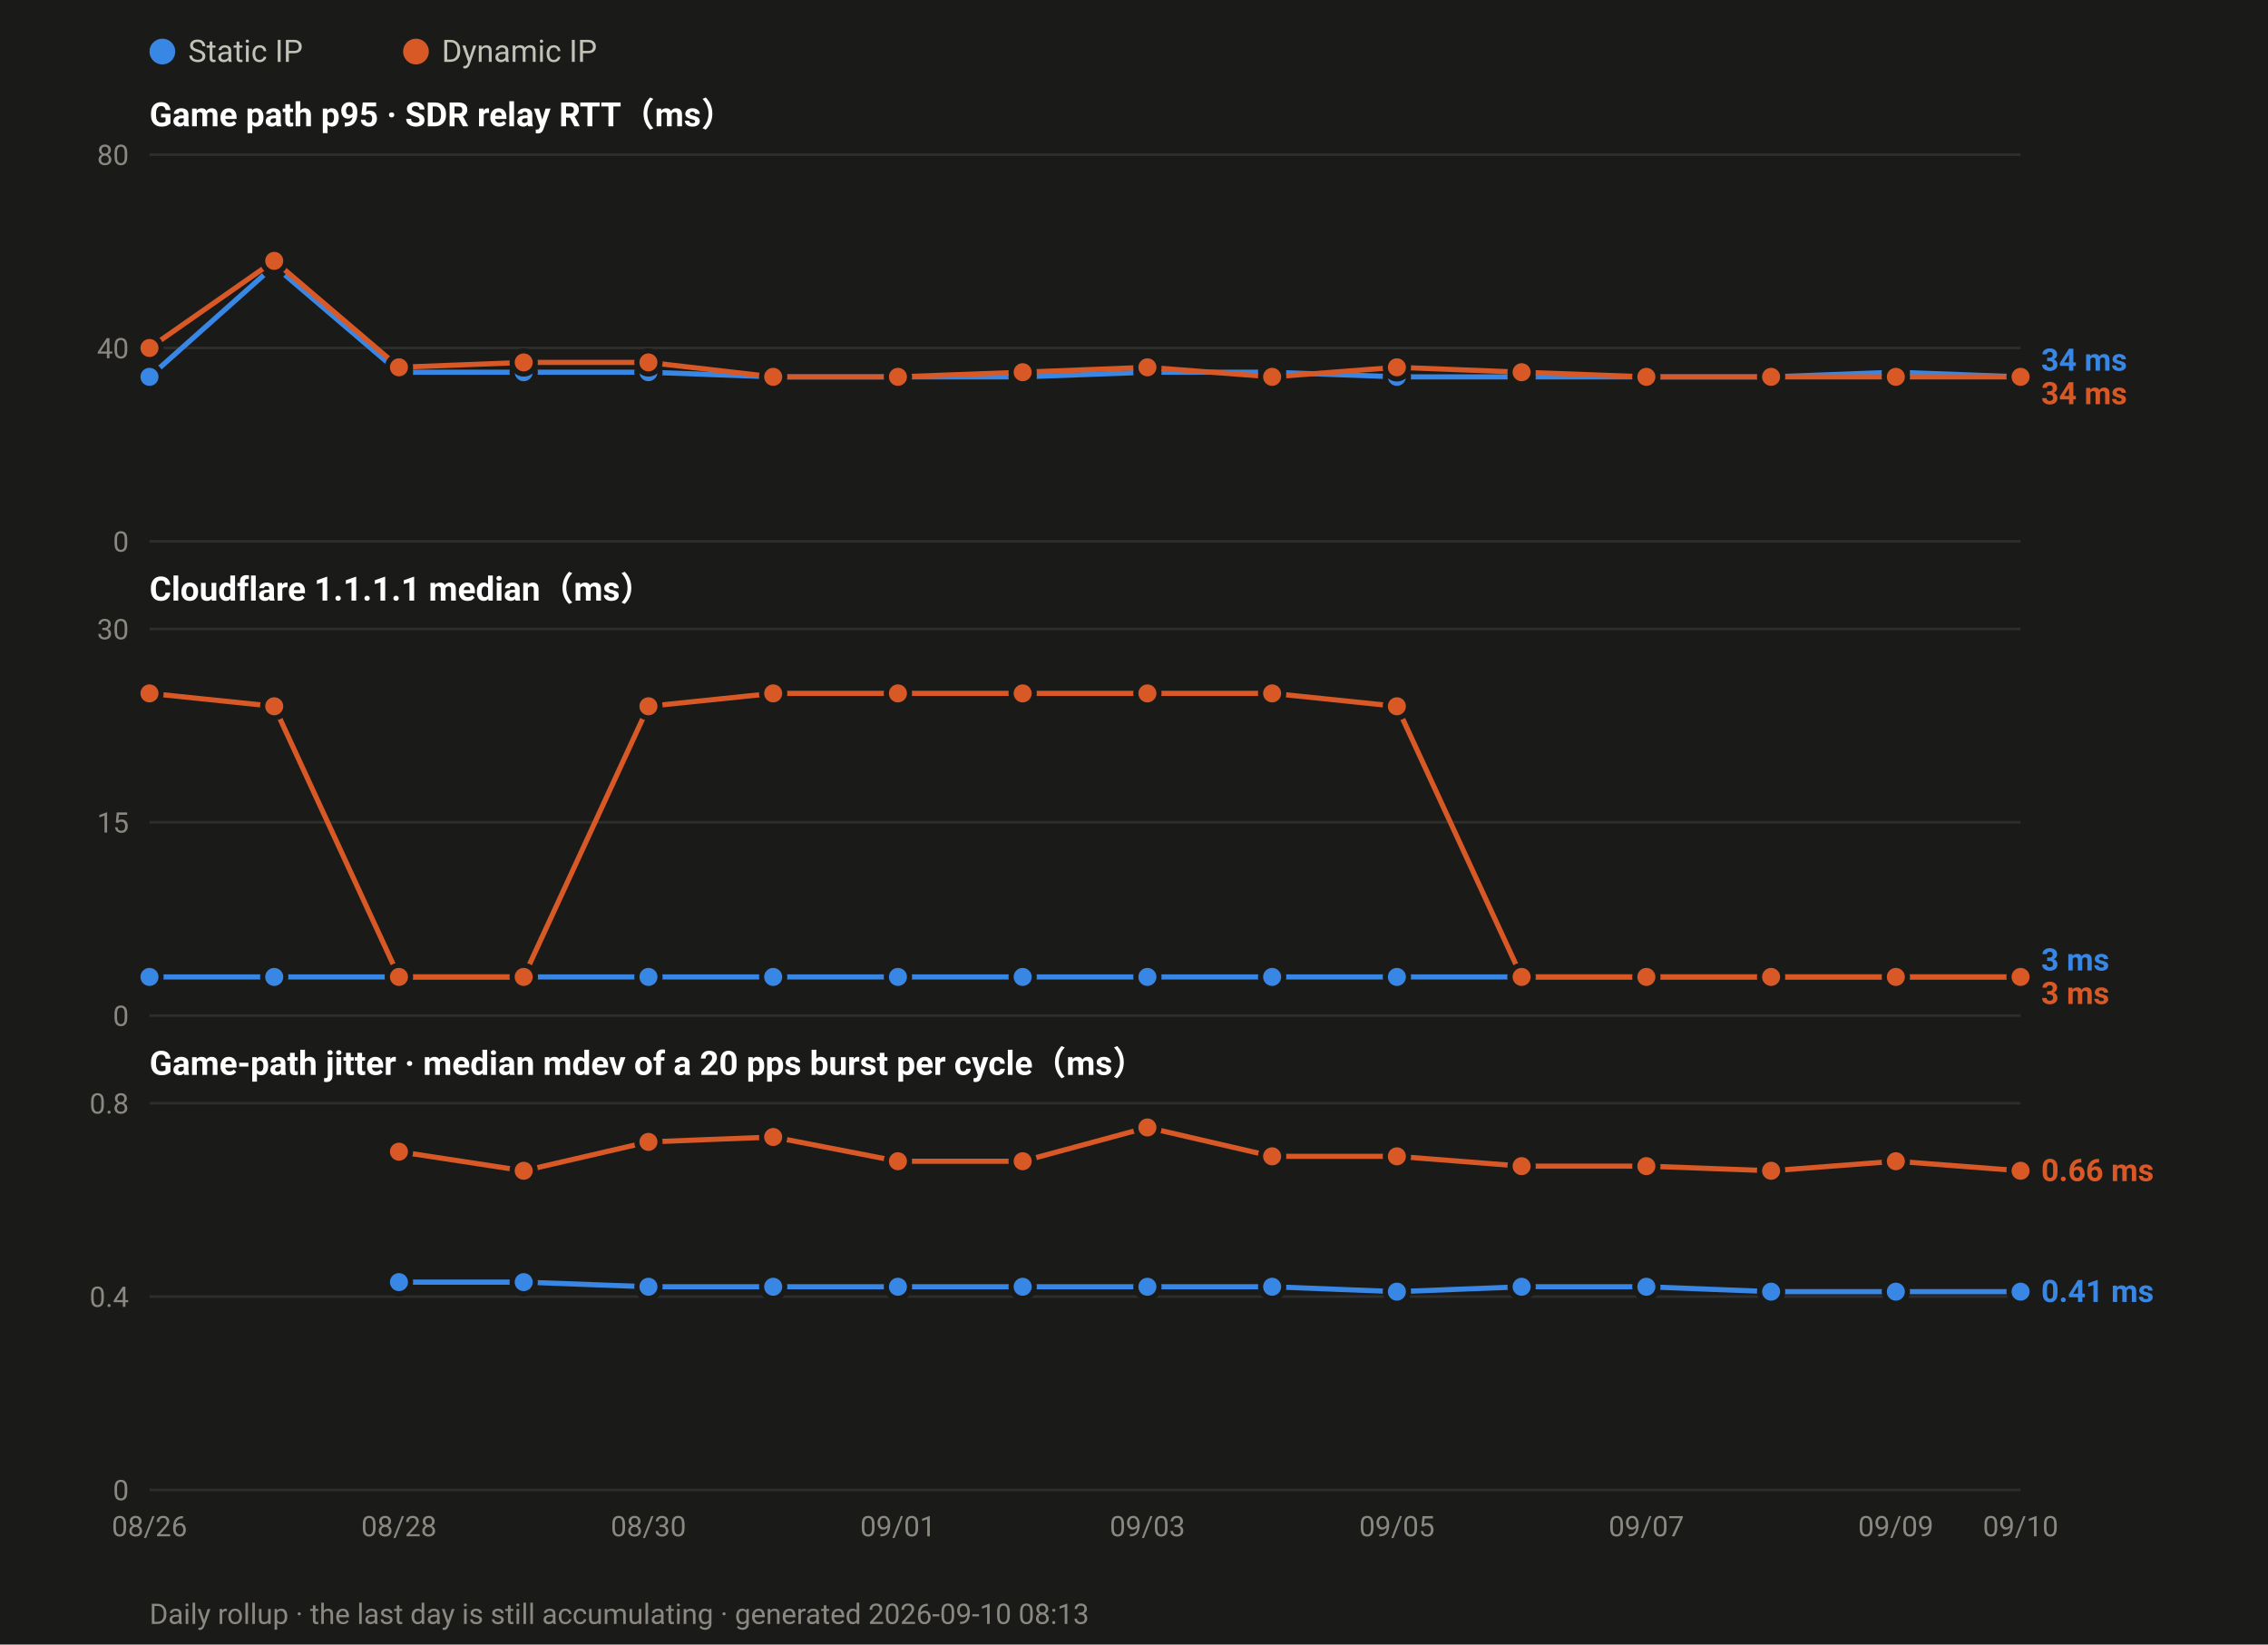
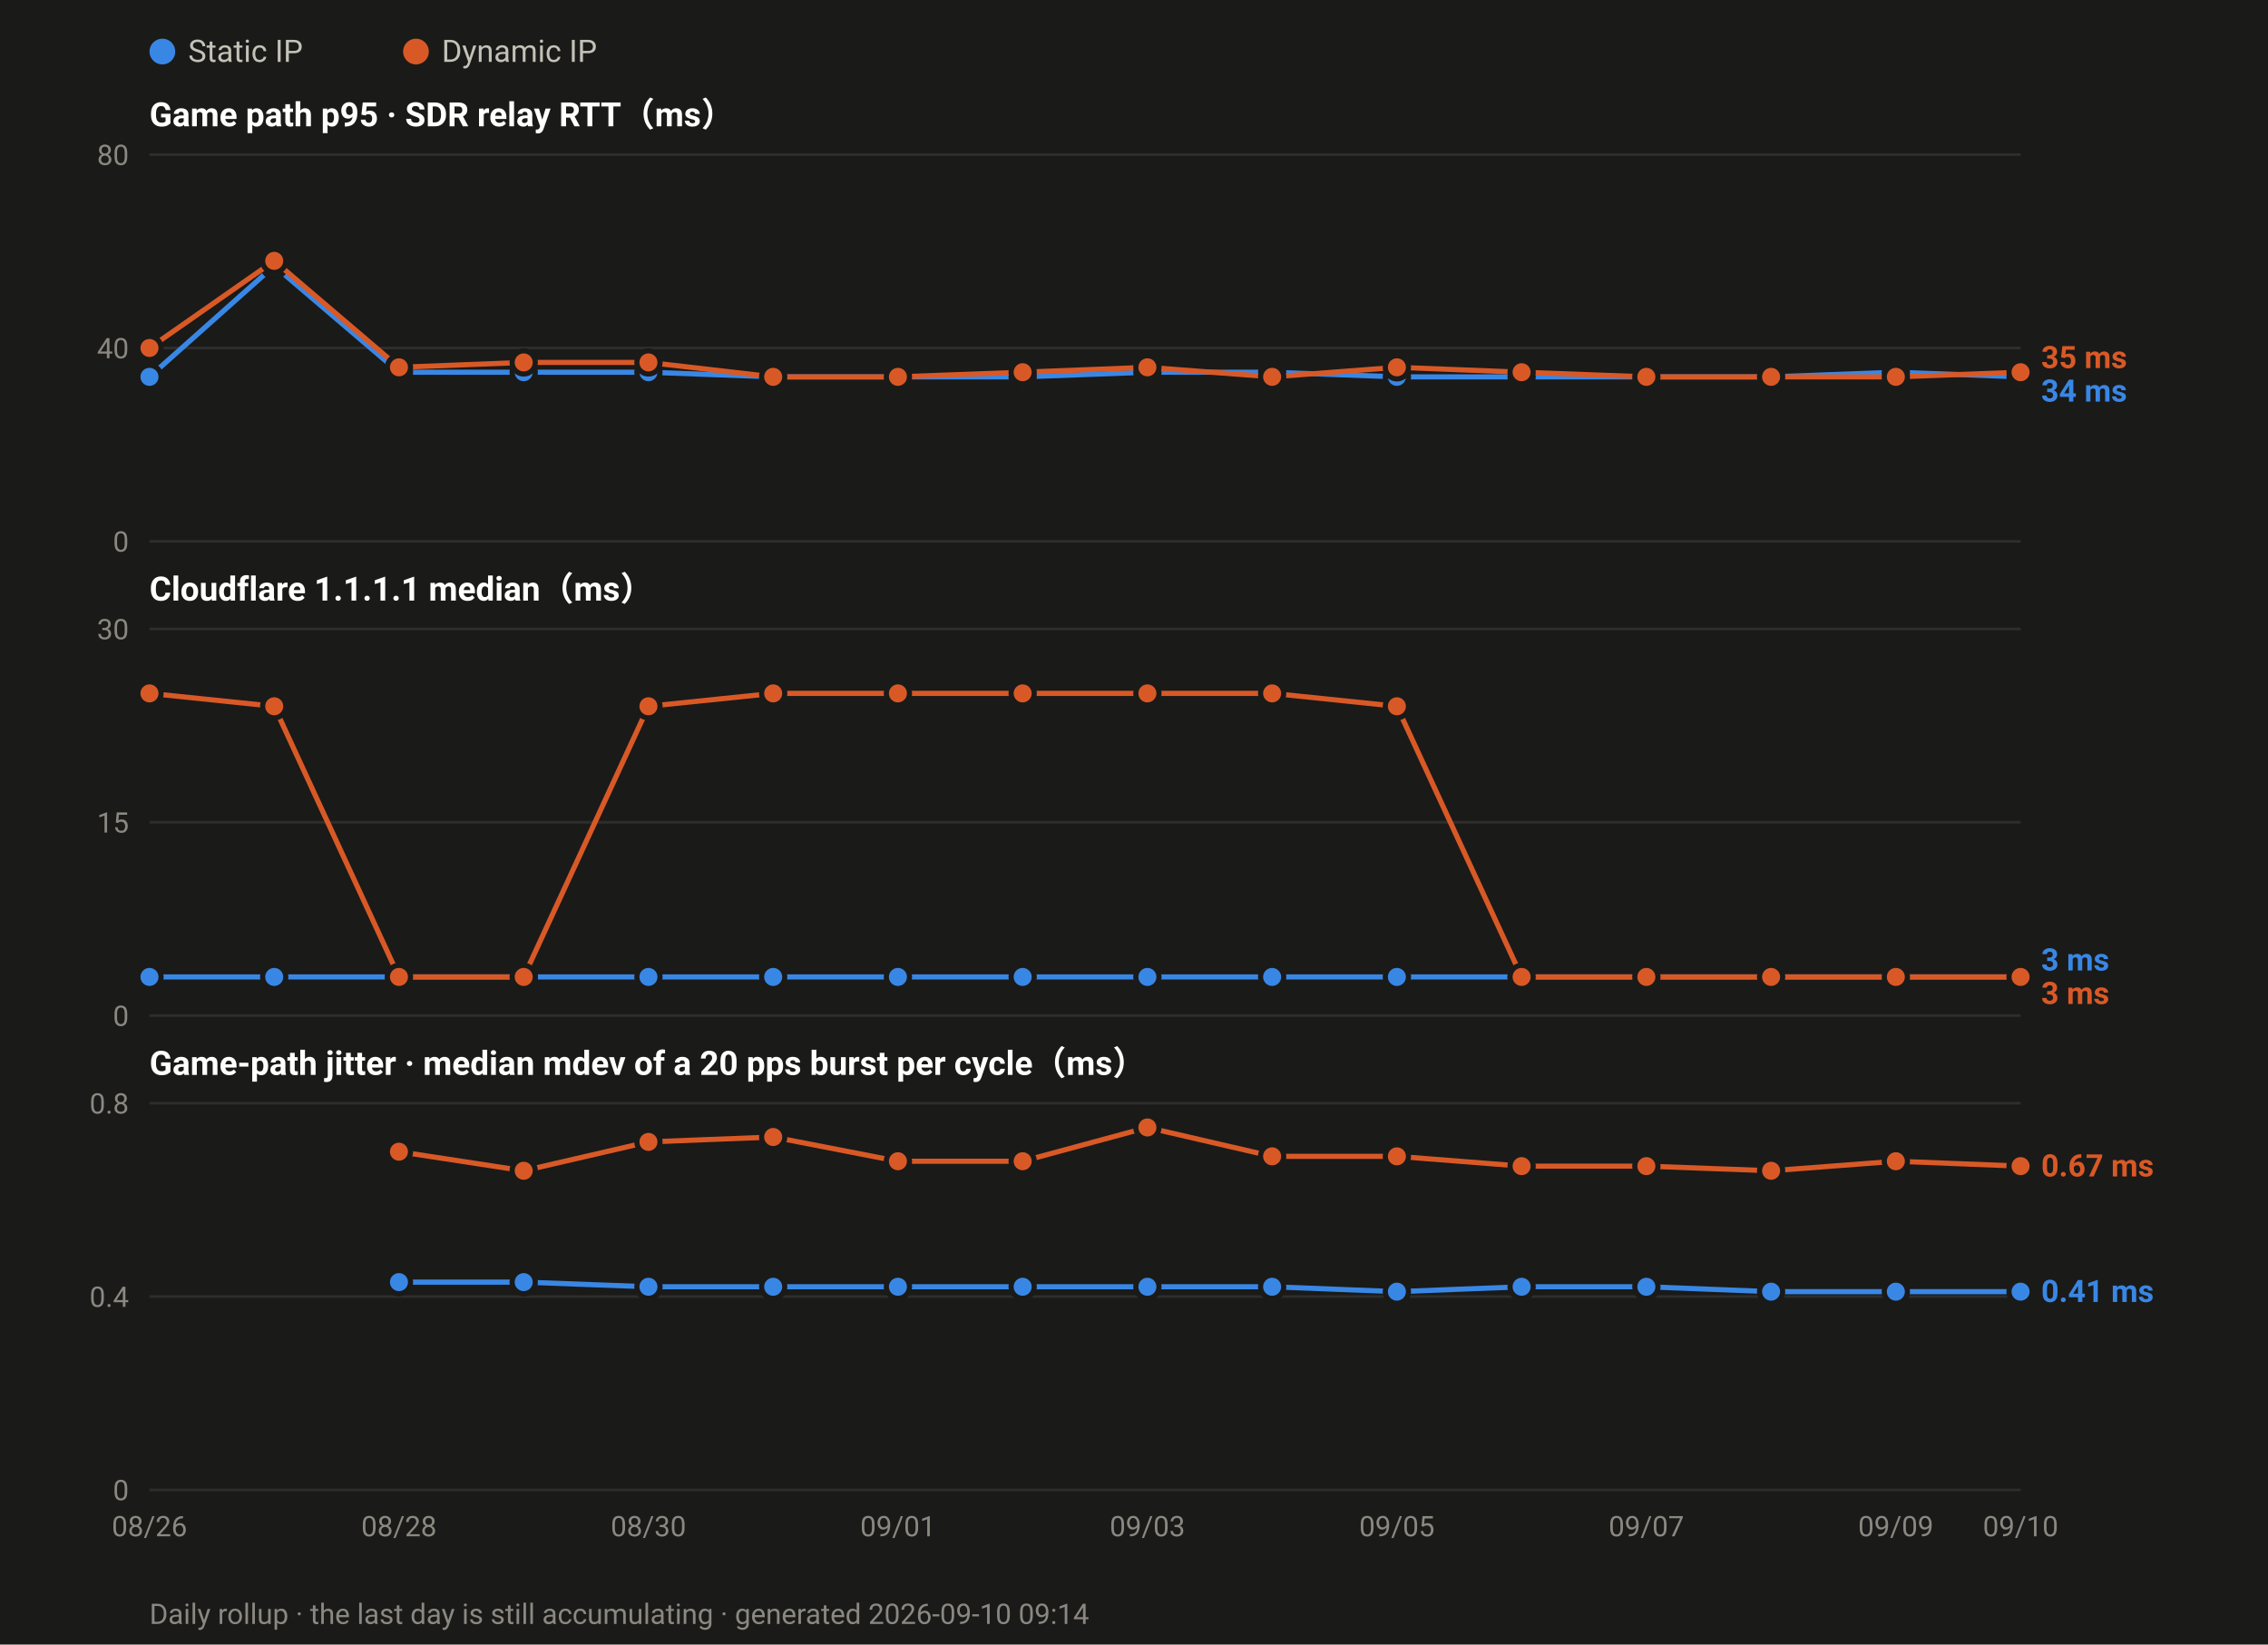
<svg xmlns="http://www.w3.org/2000/svg" width="880" height="638" viewBox="0 0 880 638" font-family="ui-sans-serif,-apple-system,Segoe UI,Roboto,Helvetica,Arial,sans-serif">
  <rect width="880" height="638" fill="#1a1a19" />
  <circle cx="63.0" cy="20" r="5" fill="#3987e5" />
  <text x="73.0" y="24" font-size="12" fill="#c3c2b7">Static IP</text>
  <circle cx="161.4" cy="20" r="5" fill="#d95926" />
  <text x="171.4" y="24" font-size="12" fill="#c3c2b7">Dynamic IP</text>
  <text x="58" y="49.0" font-size="13" font-weight="600" fill="#ffffff">Game path p95 · SDR relay RTT（ms）</text>
  <line x1="58" y1="210.0" x2="784.0" y2="210.0" stroke="#2e2e2c" stroke-width="1" />
  <text x="50" y="214.0" font-size="11" text-anchor="end" fill="#8a8880">0</text>
  <line x1="58" y1="135.0" x2="784.0" y2="135.0" stroke="#2e2e2c" stroke-width="1" />
  <text x="50" y="139.0" font-size="11" text-anchor="end" fill="#8a8880">40</text>
  <line x1="58" y1="60.0" x2="784.0" y2="60.0" stroke="#2e2e2c" stroke-width="1" />
  <text x="50" y="64.0" font-size="11" text-anchor="end" fill="#8a8880">80</text>
  <polyline fill="none" stroke="#3987e5" stroke-width="2" stroke-linejoin="round" points="58.0,146.2 106.4,103.1 154.8,144.4 203.2,144.4 251.6,144.4 300.0,146.2 348.4,146.2 396.8,146.2 445.2,144.4 493.6,144.4 542.0,146.2 590.4,146.2 638.8,146.2 687.2,146.2 735.6,144.4 784.0,146.2" />
  <circle cx="58.0" cy="146.2" r="4.5" fill="#3987e5" stroke="#1a1a19" stroke-width="2" />
  <circle cx="106.4" cy="103.1" r="4.5" fill="#3987e5" stroke="#1a1a19" stroke-width="2" />
  <circle cx="154.8" cy="144.4" r="4.5" fill="#3987e5" stroke="#1a1a19" stroke-width="2" />
  <circle cx="203.2" cy="144.4" r="4.5" fill="#3987e5" stroke="#1a1a19" stroke-width="2" />
  <circle cx="251.6" cy="144.4" r="4.5" fill="#3987e5" stroke="#1a1a19" stroke-width="2" />
  <circle cx="300.0" cy="146.2" r="4.5" fill="#3987e5" stroke="#1a1a19" stroke-width="2" />
  <circle cx="348.4" cy="146.2" r="4.5" fill="#3987e5" stroke="#1a1a19" stroke-width="2" />
  <circle cx="396.8" cy="146.2" r="4.5" fill="#3987e5" stroke="#1a1a19" stroke-width="2" />
  <circle cx="445.2" cy="144.4" r="4.5" fill="#3987e5" stroke="#1a1a19" stroke-width="2" />
  <circle cx="493.6" cy="144.4" r="4.5" fill="#3987e5" stroke="#1a1a19" stroke-width="2" />
  <circle cx="542.0" cy="146.2" r="4.5" fill="#3987e5" stroke="#1a1a19" stroke-width="2" />
  <circle cx="590.4" cy="146.2" r="4.5" fill="#3987e5" stroke="#1a1a19" stroke-width="2" />
  <circle cx="638.8" cy="146.2" r="4.5" fill="#3987e5" stroke="#1a1a19" stroke-width="2" />
  <circle cx="687.2" cy="146.2" r="4.5" fill="#3987e5" stroke="#1a1a19" stroke-width="2" />
  <circle cx="735.6" cy="144.4" r="4.5" fill="#3987e5" stroke="#1a1a19" stroke-width="2" />
  <circle cx="784.0" cy="146.2" r="4.5" fill="#3987e5" stroke="#1a1a19" stroke-width="2" />
-   <polyline fill="none" stroke="#d95926" stroke-width="2" stroke-linejoin="round" points="58.0,135.0 106.4,101.2 154.8,142.5 203.2,140.6 251.6,140.6 300.0,146.2 348.4,146.2 396.8,144.4 445.2,142.5 493.6,146.2 542.0,142.5 590.4,144.4 638.8,146.2 687.2,146.2 735.6,146.2 784.0,146.2" />
+   <polyline fill="none" stroke="#d95926" stroke-width="2" stroke-linejoin="round" points="58.0,135.0 106.4,101.2 154.8,142.5 203.2,140.6 251.6,140.6 300.0,146.2 348.4,146.2 396.8,144.4 445.2,142.5 493.6,146.2 542.0,142.5 590.4,144.4 638.8,146.2 687.2,146.2 735.6,146.2 784.0,144.4" />
  <circle cx="58.0" cy="135.0" r="4.5" fill="#d95926" stroke="#1a1a19" stroke-width="2" />
  <circle cx="106.4" cy="101.2" r="4.5" fill="#d95926" stroke="#1a1a19" stroke-width="2" />
  <circle cx="154.8" cy="142.5" r="4.5" fill="#d95926" stroke="#1a1a19" stroke-width="2" />
  <circle cx="203.2" cy="140.6" r="4.5" fill="#d95926" stroke="#1a1a19" stroke-width="2" />
  <circle cx="251.6" cy="140.6" r="4.5" fill="#d95926" stroke="#1a1a19" stroke-width="2" />
  <circle cx="300.0" cy="146.2" r="4.5" fill="#d95926" stroke="#1a1a19" stroke-width="2" />
  <circle cx="348.4" cy="146.2" r="4.5" fill="#d95926" stroke="#1a1a19" stroke-width="2" />
  <circle cx="396.8" cy="144.4" r="4.5" fill="#d95926" stroke="#1a1a19" stroke-width="2" />
  <circle cx="445.2" cy="142.5" r="4.5" fill="#d95926" stroke="#1a1a19" stroke-width="2" />
  <circle cx="493.6" cy="146.2" r="4.5" fill="#d95926" stroke="#1a1a19" stroke-width="2" />
  <circle cx="542.0" cy="142.5" r="4.5" fill="#d95926" stroke="#1a1a19" stroke-width="2" />
  <circle cx="590.4" cy="144.4" r="4.5" fill="#d95926" stroke="#1a1a19" stroke-width="2" />
  <circle cx="638.8" cy="146.2" r="4.5" fill="#d95926" stroke="#1a1a19" stroke-width="2" />
  <circle cx="687.2" cy="146.2" r="4.5" fill="#d95926" stroke="#1a1a19" stroke-width="2" />
  <circle cx="735.6" cy="146.2" r="4.5" fill="#d95926" stroke="#1a1a19" stroke-width="2" />
-   <circle cx="784.0" cy="146.2" r="4.5" fill="#d95926" stroke="#1a1a19" stroke-width="2" />
-   <text x="792.0" y="143.8" font-size="12" font-weight="600" fill="#3987e5">34 ms</text>
-   <text x="792.0" y="156.8" font-size="12" font-weight="600" fill="#d95926">34 ms</text>
+   <circle cx="784.0" cy="144.4" r="4.5" fill="#d95926" stroke="#1a1a19" stroke-width="2" />
+   <text x="792.0" y="142.8" font-size="12" font-weight="600" fill="#d95926">35 ms</text>
+   <text x="792.0" y="155.8" font-size="12" font-weight="600" fill="#3987e5">34 ms</text>
  <text x="58" y="233.0" font-size="13" font-weight="600" fill="#ffffff">Cloudflare 1.1.1.1 median（ms）</text>
  <line x1="58" y1="394.0" x2="784.0" y2="394.0" stroke="#2e2e2c" stroke-width="1" />
  <text x="50" y="398.0" font-size="11" text-anchor="end" fill="#8a8880">0</text>
  <line x1="58" y1="319.0" x2="784.0" y2="319.0" stroke="#2e2e2c" stroke-width="1" />
  <text x="50" y="323.0" font-size="11" text-anchor="end" fill="#8a8880">15</text>
  <line x1="58" y1="244.0" x2="784.0" y2="244.0" stroke="#2e2e2c" stroke-width="1" />
  <text x="50" y="248.0" font-size="11" text-anchor="end" fill="#8a8880">30</text>
  <polyline fill="none" stroke="#3987e5" stroke-width="2" stroke-linejoin="round" points="58.0,379.0 106.4,379.0 154.8,379.0 203.2,379.0 251.6,379.0 300.0,379.0 348.4,379.0 396.8,379.0 445.2,379.0 493.6,379.0 542.0,379.0 590.4,379.0 638.8,379.0 687.2,379.0 735.6,379.0 784.0,379.0" />
  <circle cx="58.0" cy="379.0" r="4.5" fill="#3987e5" stroke="#1a1a19" stroke-width="2" />
  <circle cx="106.4" cy="379.0" r="4.5" fill="#3987e5" stroke="#1a1a19" stroke-width="2" />
  <circle cx="154.8" cy="379.0" r="4.5" fill="#3987e5" stroke="#1a1a19" stroke-width="2" />
  <circle cx="203.2" cy="379.0" r="4.5" fill="#3987e5" stroke="#1a1a19" stroke-width="2" />
  <circle cx="251.6" cy="379.0" r="4.5" fill="#3987e5" stroke="#1a1a19" stroke-width="2" />
  <circle cx="300.0" cy="379.0" r="4.5" fill="#3987e5" stroke="#1a1a19" stroke-width="2" />
  <circle cx="348.4" cy="379.0" r="4.5" fill="#3987e5" stroke="#1a1a19" stroke-width="2" />
  <circle cx="396.8" cy="379.0" r="4.5" fill="#3987e5" stroke="#1a1a19" stroke-width="2" />
  <circle cx="445.2" cy="379.0" r="4.5" fill="#3987e5" stroke="#1a1a19" stroke-width="2" />
  <circle cx="493.6" cy="379.0" r="4.5" fill="#3987e5" stroke="#1a1a19" stroke-width="2" />
  <circle cx="542.0" cy="379.0" r="4.5" fill="#3987e5" stroke="#1a1a19" stroke-width="2" />
  <circle cx="590.4" cy="379.0" r="4.5" fill="#3987e5" stroke="#1a1a19" stroke-width="2" />
  <circle cx="638.8" cy="379.0" r="4.5" fill="#3987e5" stroke="#1a1a19" stroke-width="2" />
  <circle cx="687.2" cy="379.0" r="4.5" fill="#3987e5" stroke="#1a1a19" stroke-width="2" />
  <circle cx="735.6" cy="379.0" r="4.5" fill="#3987e5" stroke="#1a1a19" stroke-width="2" />
  <circle cx="784.0" cy="379.0" r="4.5" fill="#3987e5" stroke="#1a1a19" stroke-width="2" />
  <polyline fill="none" stroke="#d95926" stroke-width="2" stroke-linejoin="round" points="58.0,269.0 106.4,274.0 154.8,379.0 203.2,379.0 251.6,274.0 300.0,269.0 348.4,269.0 396.8,269.0 445.2,269.0 493.6,269.0 542.0,274.0 590.4,379.0 638.8,379.0 687.2,379.0 735.6,379.0 784.0,379.0" />
  <circle cx="58.0" cy="269.0" r="4.5" fill="#d95926" stroke="#1a1a19" stroke-width="2" />
  <circle cx="106.4" cy="274.0" r="4.5" fill="#d95926" stroke="#1a1a19" stroke-width="2" />
  <circle cx="154.8" cy="379.0" r="4.5" fill="#d95926" stroke="#1a1a19" stroke-width="2" />
  <circle cx="203.2" cy="379.0" r="4.5" fill="#d95926" stroke="#1a1a19" stroke-width="2" />
  <circle cx="251.6" cy="274.0" r="4.5" fill="#d95926" stroke="#1a1a19" stroke-width="2" />
  <circle cx="300.0" cy="269.0" r="4.5" fill="#d95926" stroke="#1a1a19" stroke-width="2" />
  <circle cx="348.4" cy="269.0" r="4.5" fill="#d95926" stroke="#1a1a19" stroke-width="2" />
  <circle cx="396.8" cy="269.0" r="4.5" fill="#d95926" stroke="#1a1a19" stroke-width="2" />
  <circle cx="445.2" cy="269.0" r="4.5" fill="#d95926" stroke="#1a1a19" stroke-width="2" />
  <circle cx="493.6" cy="269.0" r="4.5" fill="#d95926" stroke="#1a1a19" stroke-width="2" />
  <circle cx="542.0" cy="274.0" r="4.5" fill="#d95926" stroke="#1a1a19" stroke-width="2" />
  <circle cx="590.4" cy="379.0" r="4.5" fill="#d95926" stroke="#1a1a19" stroke-width="2" />
  <circle cx="638.8" cy="379.0" r="4.5" fill="#d95926" stroke="#1a1a19" stroke-width="2" />
  <circle cx="687.2" cy="379.0" r="4.5" fill="#d95926" stroke="#1a1a19" stroke-width="2" />
  <circle cx="735.6" cy="379.0" r="4.5" fill="#d95926" stroke="#1a1a19" stroke-width="2" />
  <circle cx="784.0" cy="379.0" r="4.5" fill="#d95926" stroke="#1a1a19" stroke-width="2" />
  <text x="792.0" y="376.5" font-size="12" font-weight="600" fill="#3987e5">3 ms</text>
  <text x="792.0" y="389.5" font-size="12" font-weight="600" fill="#d95926">3 ms</text>
  <text x="58" y="417.0" font-size="13" font-weight="600" fill="#ffffff">Game-path jitter · median mdev of a 20 pps burst per cycle（ms）</text>
  <line x1="58" y1="578.0" x2="784.0" y2="578.0" stroke="#2e2e2c" stroke-width="1" />
  <text x="50" y="582.0" font-size="11" text-anchor="end" fill="#8a8880">0</text>
  <line x1="58" y1="503.0" x2="784.0" y2="503.0" stroke="#2e2e2c" stroke-width="1" />
  <text x="50" y="507.0" font-size="11" text-anchor="end" fill="#8a8880">0.4</text>
  <line x1="58" y1="428.0" x2="784.0" y2="428.0" stroke="#2e2e2c" stroke-width="1" />
  <text x="50" y="432.0" font-size="11" text-anchor="end" fill="#8a8880">0.8</text>
  <polyline fill="none" stroke="#3987e5" stroke-width="2" stroke-linejoin="round" points="154.8,497.4 203.2,497.4 251.6,499.2 300.0,499.2 348.4,499.2 396.8,499.2 445.2,499.2 493.6,499.2 542.0,501.1 590.4,499.2 638.8,499.2 687.2,501.1 735.6,501.1 784.0,501.1" />
  <circle cx="154.8" cy="497.4" r="4.5" fill="#3987e5" stroke="#1a1a19" stroke-width="2" />
  <circle cx="203.2" cy="497.4" r="4.5" fill="#3987e5" stroke="#1a1a19" stroke-width="2" />
  <circle cx="251.6" cy="499.2" r="4.5" fill="#3987e5" stroke="#1a1a19" stroke-width="2" />
  <circle cx="300.0" cy="499.2" r="4.5" fill="#3987e5" stroke="#1a1a19" stroke-width="2" />
  <circle cx="348.4" cy="499.2" r="4.5" fill="#3987e5" stroke="#1a1a19" stroke-width="2" />
  <circle cx="396.8" cy="499.2" r="4.5" fill="#3987e5" stroke="#1a1a19" stroke-width="2" />
  <circle cx="445.2" cy="499.2" r="4.5" fill="#3987e5" stroke="#1a1a19" stroke-width="2" />
  <circle cx="493.6" cy="499.2" r="4.5" fill="#3987e5" stroke="#1a1a19" stroke-width="2" />
  <circle cx="542.0" cy="501.1" r="4.5" fill="#3987e5" stroke="#1a1a19" stroke-width="2" />
  <circle cx="590.4" cy="499.2" r="4.5" fill="#3987e5" stroke="#1a1a19" stroke-width="2" />
  <circle cx="638.8" cy="499.2" r="4.5" fill="#3987e5" stroke="#1a1a19" stroke-width="2" />
  <circle cx="687.2" cy="501.1" r="4.5" fill="#3987e5" stroke="#1a1a19" stroke-width="2" />
  <circle cx="735.6" cy="501.1" r="4.5" fill="#3987e5" stroke="#1a1a19" stroke-width="2" />
  <circle cx="784.0" cy="501.1" r="4.5" fill="#3987e5" stroke="#1a1a19" stroke-width="2" />
-   <polyline fill="none" stroke="#d95926" stroke-width="2" stroke-linejoin="round" points="154.8,446.8 203.2,454.2 251.6,443.0 300.0,441.1 348.4,450.5 396.8,450.5 445.2,437.4 493.6,448.6 542.0,448.6 590.4,452.4 638.8,452.4 687.2,454.2 735.6,450.5 784.0,454.2" />
+   <polyline fill="none" stroke="#d95926" stroke-width="2" stroke-linejoin="round" points="154.8,446.8 203.2,454.2 251.6,443.0 300.0,441.1 348.4,450.5 396.8,450.5 445.2,437.4 493.6,448.6 542.0,448.6 590.4,452.4 638.8,452.4 687.2,454.2 735.6,450.5 784.0,452.4" />
  <circle cx="154.8" cy="446.8" r="4.5" fill="#d95926" stroke="#1a1a19" stroke-width="2" />
  <circle cx="203.2" cy="454.2" r="4.5" fill="#d95926" stroke="#1a1a19" stroke-width="2" />
  <circle cx="251.6" cy="443.0" r="4.5" fill="#d95926" stroke="#1a1a19" stroke-width="2" />
  <circle cx="300.0" cy="441.1" r="4.5" fill="#d95926" stroke="#1a1a19" stroke-width="2" />
  <circle cx="348.4" cy="450.5" r="4.5" fill="#d95926" stroke="#1a1a19" stroke-width="2" />
  <circle cx="396.8" cy="450.5" r="4.5" fill="#d95926" stroke="#1a1a19" stroke-width="2" />
  <circle cx="445.2" cy="437.4" r="4.5" fill="#d95926" stroke="#1a1a19" stroke-width="2" />
  <circle cx="493.6" cy="448.6" r="4.5" fill="#d95926" stroke="#1a1a19" stroke-width="2" />
  <circle cx="542.0" cy="448.6" r="4.5" fill="#d95926" stroke="#1a1a19" stroke-width="2" />
  <circle cx="590.4" cy="452.4" r="4.5" fill="#d95926" stroke="#1a1a19" stroke-width="2" />
  <circle cx="638.8" cy="452.4" r="4.5" fill="#d95926" stroke="#1a1a19" stroke-width="2" />
  <circle cx="687.2" cy="454.2" r="4.5" fill="#d95926" stroke="#1a1a19" stroke-width="2" />
  <circle cx="735.6" cy="450.5" r="4.5" fill="#d95926" stroke="#1a1a19" stroke-width="2" />
-   <circle cx="784.0" cy="454.2" r="4.5" fill="#d95926" stroke="#1a1a19" stroke-width="2" />
-   <text x="792.0" y="458.2" font-size="12" font-weight="600" fill="#d95926">0.66 ms</text>
+   <circle cx="784.0" cy="452.4" r="4.5" fill="#d95926" stroke="#1a1a19" stroke-width="2" />
+   <text x="792.0" y="456.4" font-size="12" font-weight="600" fill="#d95926">0.67 ms</text>
  <text x="792.0" y="505.1" font-size="12" font-weight="600" fill="#3987e5">0.41 ms</text>
  <text x="58.0" y="596.0" font-size="11" text-anchor="middle" fill="#8a8880">08/26</text>
  <text x="154.8" y="596.0" font-size="11" text-anchor="middle" fill="#8a8880">08/28</text>
  <text x="251.6" y="596.0" font-size="11" text-anchor="middle" fill="#8a8880">08/30</text>
  <text x="348.4" y="596.0" font-size="11" text-anchor="middle" fill="#8a8880">09/01</text>
  <text x="445.2" y="596.0" font-size="11" text-anchor="middle" fill="#8a8880">09/03</text>
  <text x="542.0" y="596.0" font-size="11" text-anchor="middle" fill="#8a8880">09/05</text>
  <text x="638.8" y="596.0" font-size="11" text-anchor="middle" fill="#8a8880">09/07</text>
  <text x="735.6" y="596.0" font-size="11" text-anchor="middle" fill="#8a8880">09/09</text>
  <text x="784.0" y="596.0" font-size="11" text-anchor="middle" fill="#8a8880">09/10</text>
-   <text x="58" y="630" font-size="11" fill="#8a8880">Daily rollup · the last day is still accumulating · generated 2026-09-10 08:13</text>
+   <text x="58" y="630" font-size="11" fill="#8a8880">Daily rollup · the last day is still accumulating · generated 2026-09-10 09:14</text>
</svg>
